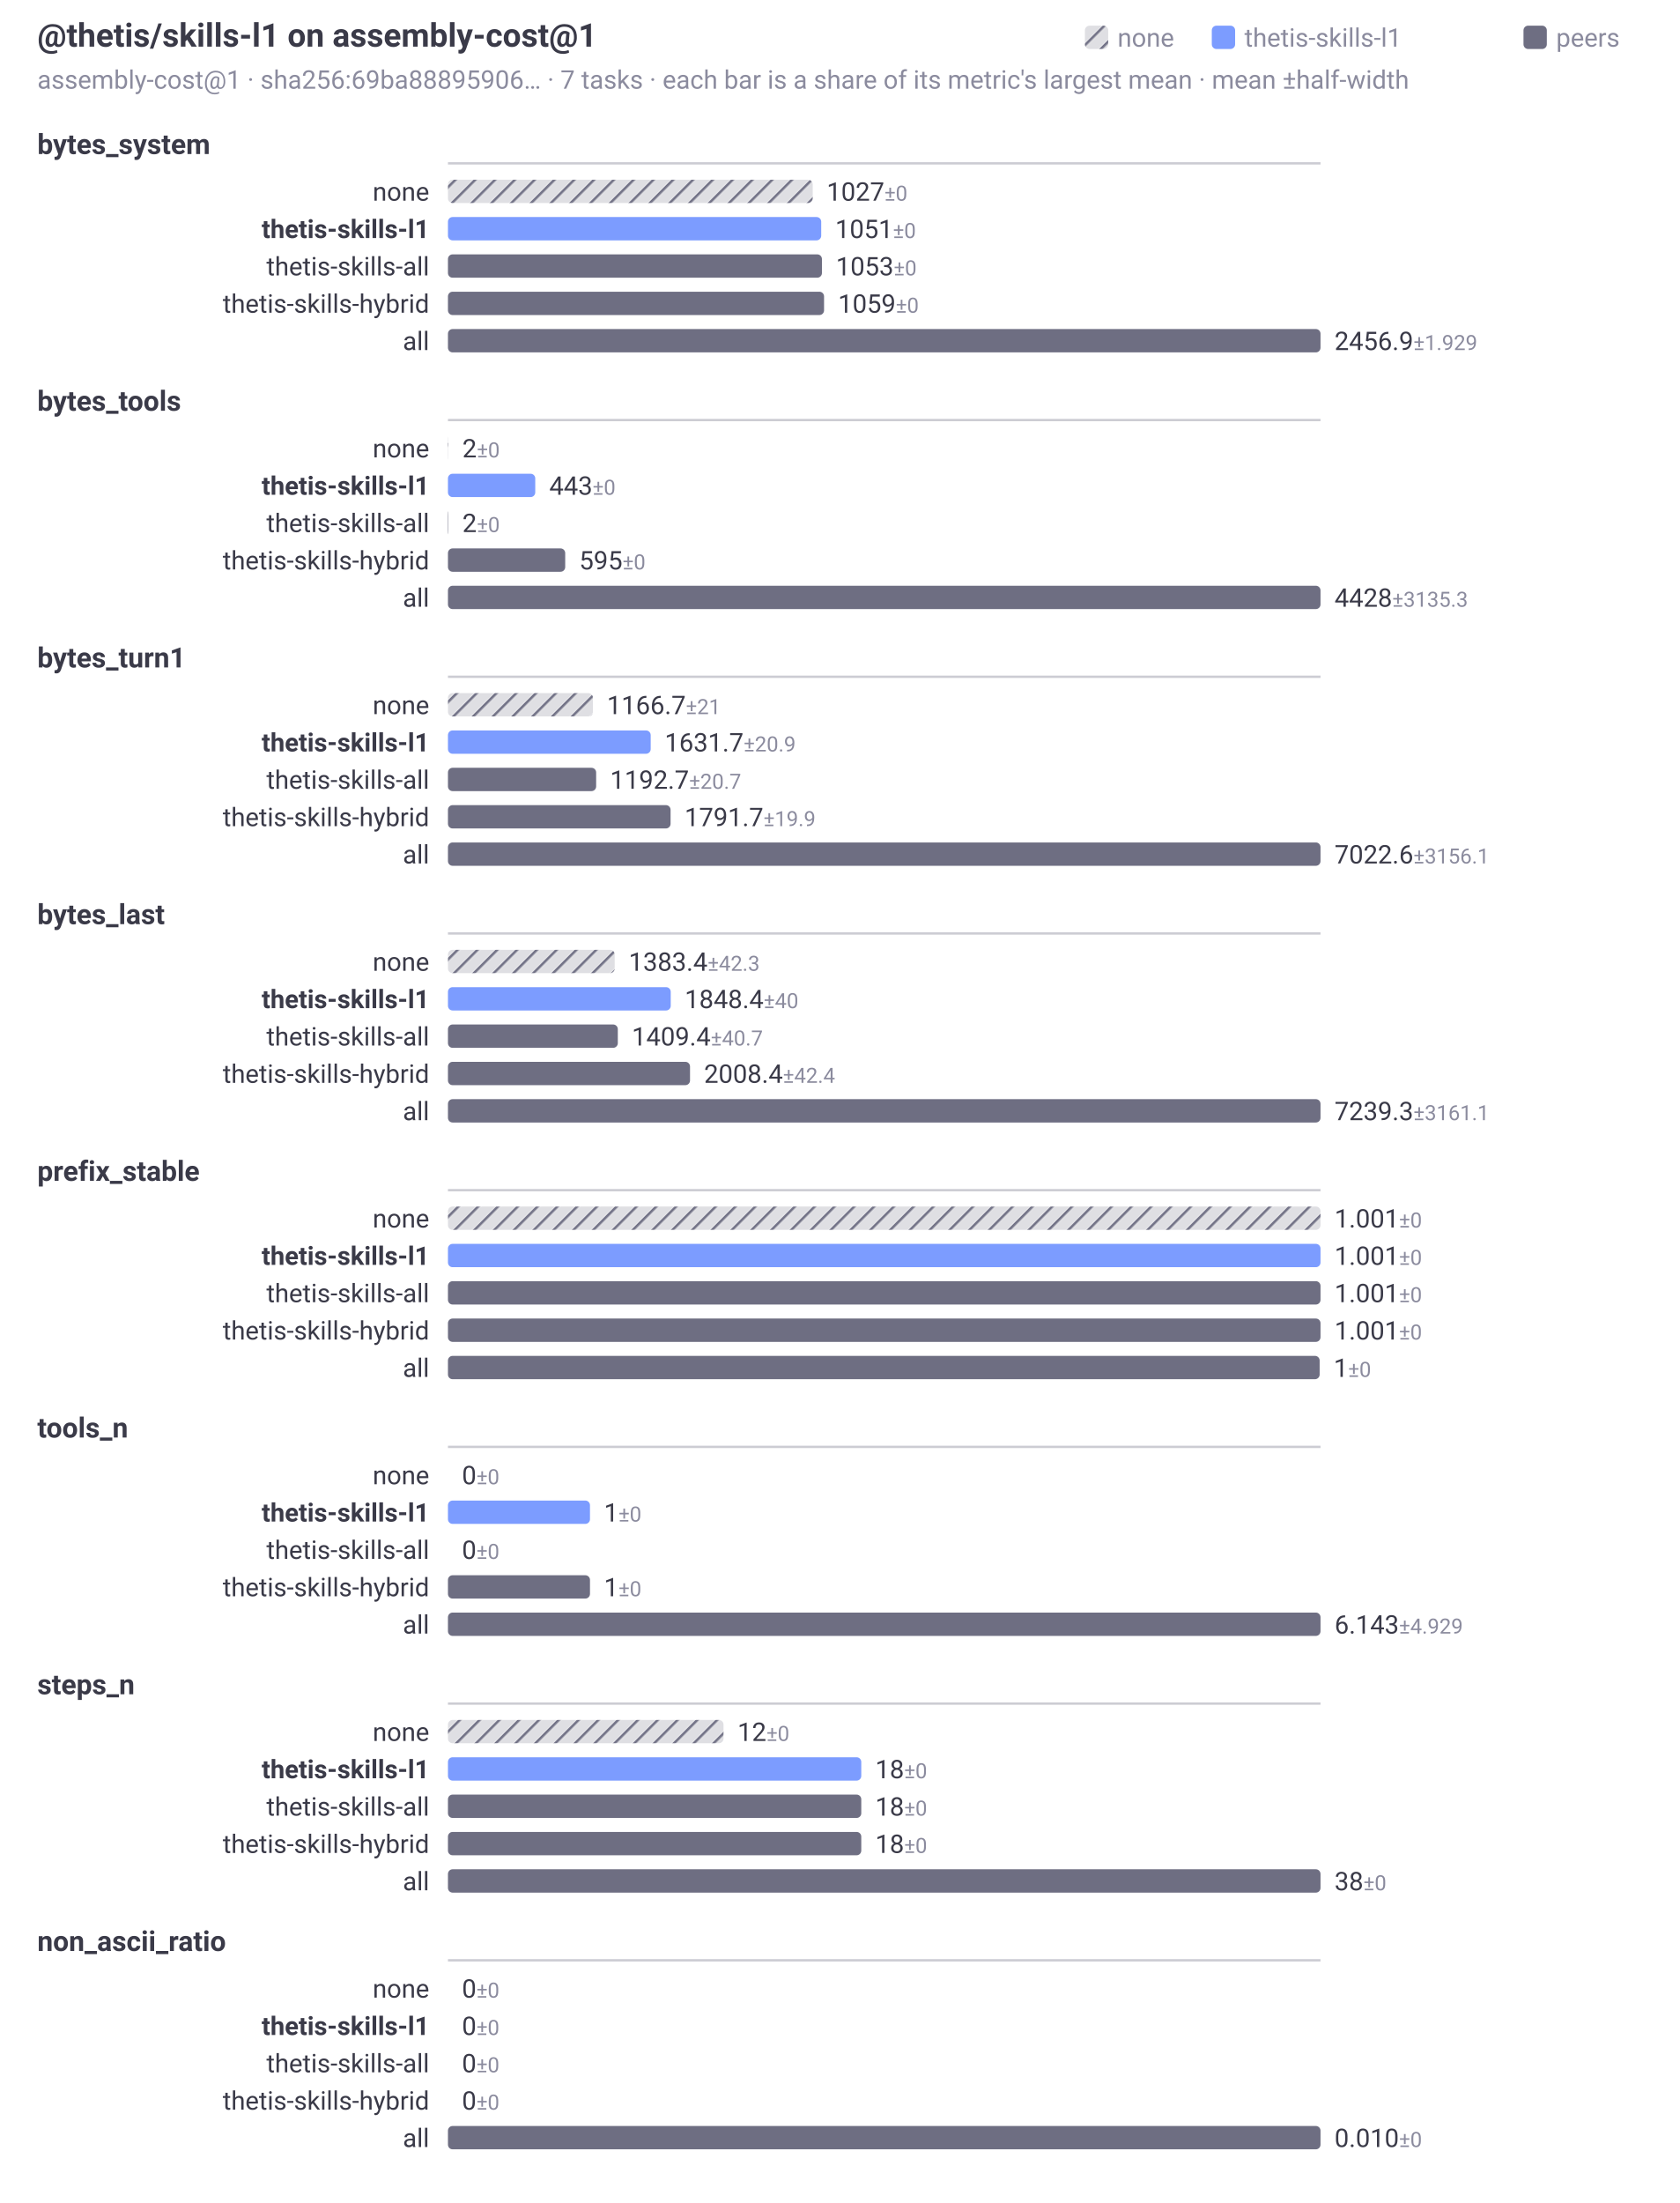
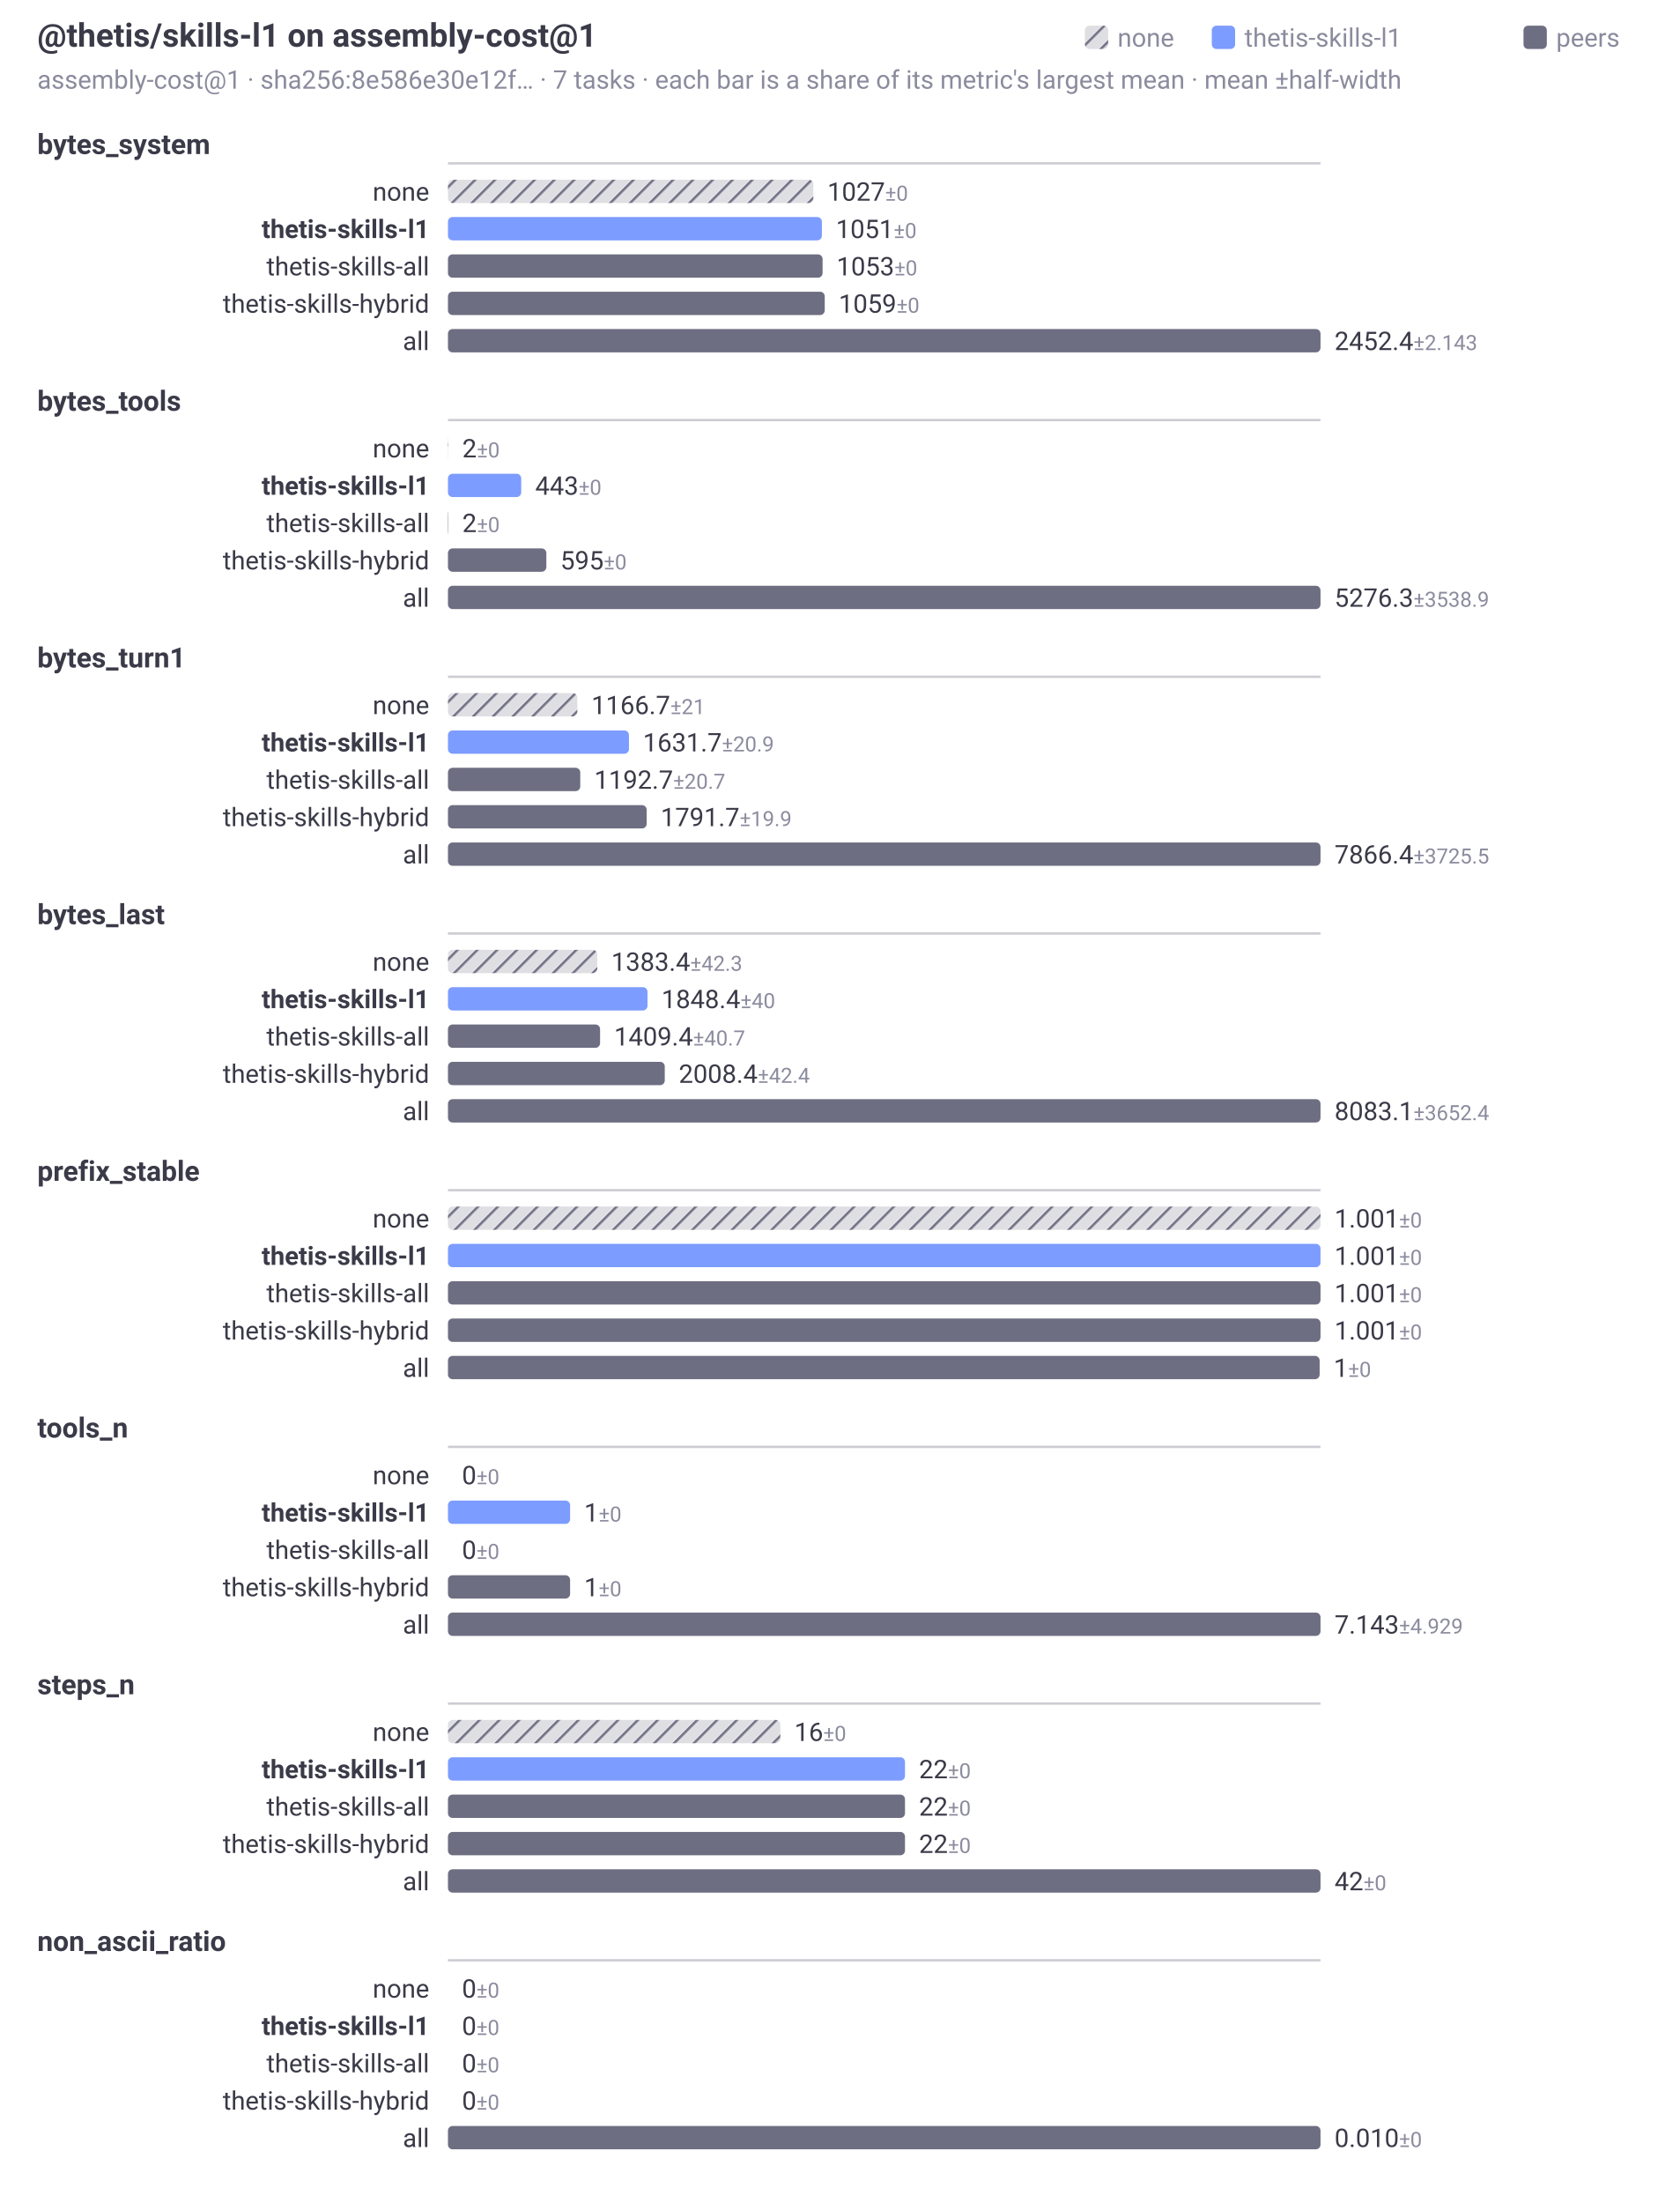
<svg xmlns="http://www.w3.org/2000/svg" width="720" height="944" viewBox="0 0 720 944" role="img" aria-labelledby="t d" font-family="system-ui, -apple-system, Segoe UI, Roboto, sans-serif">
  <style>.t{fill:#3a3a48}.f{fill:#8b8b9e}@media (prefers-color-scheme:dark){.t{fill:#d2d2dc}.f{fill:#9a9aae}}</style>
  <defs>
    <pattern id="hatch" width="6" height="6" patternUnits="userSpaceOnUse" patternTransform="rotate(45)">
      <rect width="6" height="6" fill="#6e6e82" fill-opacity="0.22" />
      <line x1="0" y1="0" x2="0" y2="6" stroke="#6e6e82" stroke-width="2" />
    </pattern>
  </defs>
  <text class="t" x="16" y="20" font-size="14" font-weight="600">@thetis/skills-l1 on assembly-cost@1</text>
-   <text class="f" x="16" y="38" font-size="11">assembly-cost@1 · sha256:69ba88895906… · 7 tasks · each bar is a share of its metric's largest mean · mean ±half-width</text>
+   <text class="f" x="16" y="38" font-size="11">assembly-cost@1 · sha256:8e586e30e12f… · 7 tasks · each bar is a share of its metric's largest mean · mean ±half-width</text>
  <rect x="653" y="11" width="10" height="10" rx="2" fill="#6e6e82" />
  <text class="f" x="667" y="20" font-size="11">peers</text>
  <rect x="519.4" y="11" width="10" height="10" rx="2" fill="#7c9cff" />
  <text class="f" x="533.4" y="20" font-size="11">thetis-skills-l1</text>
  <rect x="465" y="11" width="10" height="10" rx="2" fill="url(#hatch)" />
  <text class="f" x="479" y="20" font-size="11">none</text>
  <text class="t" x="16" y="66" font-size="12" font-weight="600">bytes_system</text>
  <line x1="192" y1="70" x2="566" y2="70" stroke="#6e6e82" stroke-opacity="0.35" stroke-width="1" />
  <text class="t" x="184" y="86" font-size="11" text-anchor="end">none</text>
-   <rect x="192" y="77" width="156.34" height="10" rx="2" fill="url(#hatch)" />
-   <text class="t" x="354.34" y="86" font-size="11">1027<tspan class="f" font-size="9"> ±0</tspan>
+   <rect x="192" y="77" width="156.62" height="10" rx="2" fill="url(#hatch)" />
+   <text class="t" x="354.62" y="86" font-size="11">1027<tspan class="f" font-size="9"> ±0</tspan>
  </text>
  <text class="t" x="184" y="102" font-size="11" text-anchor="end" font-weight="600">thetis-skills-l1</text>
-   <rect x="192" y="93" width="159.99" height="10" rx="2" fill="#7c9cff" />
-   <text class="t" x="357.99" y="102" font-size="11">1051<tspan class="f" font-size="9"> ±0</tspan>
+   <rect x="192" y="93" width="160.28" height="10" rx="2" fill="#7c9cff" />
+   <text class="t" x="358.28" y="102" font-size="11">1051<tspan class="f" font-size="9"> ±0</tspan>
  </text>
  <text class="t" x="184" y="118" font-size="11" text-anchor="end">thetis-skills-all</text>
-   <rect x="192" y="109" width="160.3" height="10" rx="2" fill="#6e6e82" />
-   <text class="t" x="358.3" y="118" font-size="11">1053<tspan class="f" font-size="9"> ±0</tspan>
+   <rect x="192" y="109" width="160.58" height="10" rx="2" fill="#6e6e82" />
+   <text class="t" x="358.58" y="118" font-size="11">1053<tspan class="f" font-size="9"> ±0</tspan>
  </text>
  <text class="t" x="184" y="134" font-size="11" text-anchor="end">thetis-skills-hybrid</text>
-   <rect x="192" y="125" width="161.21" height="10" rx="2" fill="#6e6e82" />
-   <text class="t" x="359.21" y="134" font-size="11">1059<tspan class="f" font-size="9"> ±0</tspan>
+   <rect x="192" y="125" width="161.5" height="10" rx="2" fill="#6e6e82" />
+   <text class="t" x="359.5" y="134" font-size="11">1059<tspan class="f" font-size="9"> ±0</tspan>
  </text>
  <text class="t" x="184" y="150" font-size="11" text-anchor="end">all</text>
  <rect x="192" y="141" width="374" height="10" rx="2" fill="#6e6e82" />
-   <text class="t" x="572" y="150" font-size="11">2456.9<tspan class="f" font-size="9"> ±1.929</tspan>
+   <text class="t" x="572" y="150" font-size="11">2452.4<tspan class="f" font-size="9"> ±2.143</tspan>
  </text>
  <text class="t" x="16" y="176" font-size="12" font-weight="600">bytes_tools</text>
  <line x1="192" y1="180" x2="566" y2="180" stroke="#6e6e82" stroke-opacity="0.35" stroke-width="1" />
  <text class="t" x="184" y="196" font-size="11" text-anchor="end">none</text>
-   <rect x="192" y="187" width="0.17" height="10" rx="2" fill="url(#hatch)" />
-   <text class="t" x="198.17" y="196" font-size="11">2<tspan class="f" font-size="9"> ±0</tspan>
+   <rect x="192" y="187" width="0.14" height="10" rx="2" fill="url(#hatch)" />
+   <text class="t" x="198.14" y="196" font-size="11">2<tspan class="f" font-size="9"> ±0</tspan>
  </text>
  <text class="t" x="184" y="212" font-size="11" text-anchor="end" font-weight="600">thetis-skills-l1</text>
-   <rect x="192" y="203" width="37.42" height="10" rx="2" fill="#7c9cff" />
-   <text class="t" x="235.42" y="212" font-size="11">443<tspan class="f" font-size="9"> ±0</tspan>
+   <rect x="192" y="203" width="31.4" height="10" rx="2" fill="#7c9cff" />
+   <text class="t" x="229.4" y="212" font-size="11">443<tspan class="f" font-size="9"> ±0</tspan>
  </text>
  <text class="t" x="184" y="228" font-size="11" text-anchor="end">thetis-skills-all</text>
-   <rect x="192" y="219" width="0.17" height="10" rx="2" fill="#6e6e82" />
-   <text class="t" x="198.17" y="228" font-size="11">2<tspan class="f" font-size="9"> ±0</tspan>
+   <rect x="192" y="219" width="0.14" height="10" rx="2" fill="#6e6e82" />
+   <text class="t" x="198.14" y="228" font-size="11">2<tspan class="f" font-size="9"> ±0</tspan>
  </text>
  <text class="t" x="184" y="244" font-size="11" text-anchor="end">thetis-skills-hybrid</text>
-   <rect x="192" y="235" width="50.26" height="10" rx="2" fill="#6e6e82" />
-   <text class="t" x="248.26" y="244" font-size="11">595<tspan class="f" font-size="9"> ±0</tspan>
+   <rect x="192" y="235" width="42.18" height="10" rx="2" fill="#6e6e82" />
+   <text class="t" x="240.18" y="244" font-size="11">595<tspan class="f" font-size="9"> ±0</tspan>
  </text>
  <text class="t" x="184" y="260" font-size="11" text-anchor="end">all</text>
  <rect x="192" y="251" width="374" height="10" rx="2" fill="#6e6e82" />
-   <text class="t" x="572" y="260" font-size="11">4428<tspan class="f" font-size="9"> ±3135.3</tspan>
+   <text class="t" x="572" y="260" font-size="11">5276.3<tspan class="f" font-size="9"> ±3538.9</tspan>
  </text>
  <text class="t" x="16" y="286" font-size="12" font-weight="600">bytes_turn1</text>
  <line x1="192" y1="290" x2="566" y2="290" stroke="#6e6e82" stroke-opacity="0.35" stroke-width="1" />
  <text class="t" x="184" y="306" font-size="11" text-anchor="end">none</text>
-   <rect x="192" y="297" width="62.14" height="10" rx="2" fill="url(#hatch)" />
-   <text class="t" x="260.14" y="306" font-size="11">1166.7<tspan class="f" font-size="9"> ±21</tspan>
+   <rect x="192" y="297" width="55.47" height="10" rx="2" fill="url(#hatch)" />
+   <text class="t" x="253.47" y="306" font-size="11">1166.7<tspan class="f" font-size="9"> ±21</tspan>
  </text>
  <text class="t" x="184" y="322" font-size="11" text-anchor="end" font-weight="600">thetis-skills-l1</text>
-   <rect x="192" y="313" width="86.9" height="10" rx="2" fill="#7c9cff" />
-   <text class="t" x="284.9" y="322" font-size="11">1631.7<tspan class="f" font-size="9"> ±20.9</tspan>
+   <rect x="192" y="313" width="77.58" height="10" rx="2" fill="#7c9cff" />
+   <text class="t" x="275.58" y="322" font-size="11">1631.7<tspan class="f" font-size="9"> ±20.9</tspan>
  </text>
  <text class="t" x="184" y="338" font-size="11" text-anchor="end">thetis-skills-all</text>
-   <rect x="192" y="329" width="63.52" height="10" rx="2" fill="#6e6e82" />
-   <text class="t" x="261.52" y="338" font-size="11">1192.7<tspan class="f" font-size="9"> ±20.7</tspan>
+   <rect x="192" y="329" width="56.71" height="10" rx="2" fill="#6e6e82" />
+   <text class="t" x="254.71" y="338" font-size="11">1192.7<tspan class="f" font-size="9"> ±20.7</tspan>
  </text>
  <text class="t" x="184" y="354" font-size="11" text-anchor="end">thetis-skills-hybrid</text>
-   <rect x="192" y="345" width="95.42" height="10" rx="2" fill="#6e6e82" />
-   <text class="t" x="293.42" y="354" font-size="11">1791.7<tspan class="f" font-size="9"> ±19.9</tspan>
+   <rect x="192" y="345" width="85.18" height="10" rx="2" fill="#6e6e82" />
+   <text class="t" x="283.18" y="354" font-size="11">1791.7<tspan class="f" font-size="9"> ±19.9</tspan>
  </text>
  <text class="t" x="184" y="370" font-size="11" text-anchor="end">all</text>
  <rect x="192" y="361" width="374" height="10" rx="2" fill="#6e6e82" />
-   <text class="t" x="572" y="370" font-size="11">7022.6<tspan class="f" font-size="9"> ±3156.1</tspan>
+   <text class="t" x="572" y="370" font-size="11">7866.4<tspan class="f" font-size="9"> ±3725.5</tspan>
  </text>
  <text class="t" x="16" y="396" font-size="12" font-weight="600">bytes_last</text>
  <line x1="192" y1="400" x2="566" y2="400" stroke="#6e6e82" stroke-opacity="0.35" stroke-width="1" />
  <text class="t" x="184" y="416" font-size="11" text-anchor="end">none</text>
-   <rect x="192" y="407" width="71.47" height="10" rx="2" fill="url(#hatch)" />
-   <text class="t" x="269.47" y="416" font-size="11">1383.4<tspan class="f" font-size="9"> ±42.3</tspan>
+   <rect x="192" y="407" width="64.01" height="10" rx="2" fill="url(#hatch)" />
+   <text class="t" x="262.01" y="416" font-size="11">1383.4<tspan class="f" font-size="9"> ±42.3</tspan>
  </text>
  <text class="t" x="184" y="432" font-size="11" text-anchor="end" font-weight="600">thetis-skills-l1</text>
-   <rect x="192" y="423" width="95.49" height="10" rx="2" fill="#7c9cff" />
-   <text class="t" x="293.49" y="432" font-size="11">1848.4<tspan class="f" font-size="9"> ±40</tspan>
+   <rect x="192" y="423" width="85.53" height="10" rx="2" fill="#7c9cff" />
+   <text class="t" x="283.53" y="432" font-size="11">1848.4<tspan class="f" font-size="9"> ±40</tspan>
  </text>
  <text class="t" x="184" y="448" font-size="11" text-anchor="end">thetis-skills-all</text>
-   <rect x="192" y="439" width="72.81" height="10" rx="2" fill="#6e6e82" />
-   <text class="t" x="270.81" y="448" font-size="11">1409.4<tspan class="f" font-size="9"> ±40.7</tspan>
+   <rect x="192" y="439" width="65.21" height="10" rx="2" fill="#6e6e82" />
+   <text class="t" x="263.21" y="448" font-size="11">1409.4<tspan class="f" font-size="9"> ±40.7</tspan>
  </text>
  <text class="t" x="184" y="464" font-size="11" text-anchor="end">thetis-skills-hybrid</text>
-   <rect x="192" y="455" width="103.76" height="10" rx="2" fill="#6e6e82" />
-   <text class="t" x="301.76" y="464" font-size="11">2008.4<tspan class="f" font-size="9"> ±42.4</tspan>
+   <rect x="192" y="455" width="92.93" height="10" rx="2" fill="#6e6e82" />
+   <text class="t" x="290.93" y="464" font-size="11">2008.4<tspan class="f" font-size="9"> ±42.4</tspan>
  </text>
  <text class="t" x="184" y="480" font-size="11" text-anchor="end">all</text>
  <rect x="192" y="471" width="374" height="10" rx="2" fill="#6e6e82" />
-   <text class="t" x="572" y="480" font-size="11">7239.3<tspan class="f" font-size="9"> ±3161.1</tspan>
+   <text class="t" x="572" y="480" font-size="11">8083.1<tspan class="f" font-size="9"> ±3652.4</tspan>
  </text>
  <text class="t" x="16" y="506" font-size="12" font-weight="600">prefix_stable</text>
  <line x1="192" y1="510" x2="566" y2="510" stroke="#6e6e82" stroke-opacity="0.35" stroke-width="1" />
  <text class="t" x="184" y="526" font-size="11" text-anchor="end">none</text>
  <rect x="192" y="517" width="374" height="10" rx="2" fill="url(#hatch)" />
  <text class="t" x="572" y="526" font-size="11">1.001<tspan class="f" font-size="9"> ±0</tspan>
  </text>
  <text class="t" x="184" y="542" font-size="11" text-anchor="end" font-weight="600">thetis-skills-l1</text>
  <rect x="192" y="533" width="374" height="10" rx="2" fill="#7c9cff" />
  <text class="t" x="572" y="542" font-size="11">1.001<tspan class="f" font-size="9"> ±0</tspan>
  </text>
  <text class="t" x="184" y="558" font-size="11" text-anchor="end">thetis-skills-all</text>
  <rect x="192" y="549" width="374" height="10" rx="2" fill="#6e6e82" />
  <text class="t" x="572" y="558" font-size="11">1.001<tspan class="f" font-size="9"> ±0</tspan>
  </text>
  <text class="t" x="184" y="574" font-size="11" text-anchor="end">thetis-skills-hybrid</text>
  <rect x="192" y="565" width="374" height="10" rx="2" fill="#6e6e82" />
  <text class="t" x="572" y="574" font-size="11">1.001<tspan class="f" font-size="9"> ±0</tspan>
  </text>
  <text class="t" x="184" y="590" font-size="11" text-anchor="end">all</text>
  <rect x="192" y="581" width="373.63" height="10" rx="2" fill="#6e6e82" />
  <text class="t" x="571.63" y="590" font-size="11">1<tspan class="f" font-size="9"> ±0</tspan>
  </text>
  <text class="t" x="16" y="616" font-size="12" font-weight="600">tools_n</text>
  <line x1="192" y1="620" x2="566" y2="620" stroke="#6e6e82" stroke-opacity="0.35" stroke-width="1" />
  <text class="t" x="184" y="636" font-size="11" text-anchor="end">none</text>
  <rect x="192" y="627" width="0" height="10" rx="2" fill="url(#hatch)" />
  <text class="t" x="198" y="636" font-size="11">0<tspan class="f" font-size="9"> ±0</tspan>
  </text>
  <text class="t" x="184" y="652" font-size="11" text-anchor="end" font-weight="600">thetis-skills-l1</text>
-   <rect x="192" y="643" width="60.88" height="10" rx="2" fill="#7c9cff" />
-   <text class="t" x="258.88" y="652" font-size="11">1<tspan class="f" font-size="9"> ±0</tspan>
+   <rect x="192" y="643" width="52.36" height="10" rx="2" fill="#7c9cff" />
+   <text class="t" x="250.36" y="652" font-size="11">1<tspan class="f" font-size="9"> ±0</tspan>
  </text>
  <text class="t" x="184" y="668" font-size="11" text-anchor="end">thetis-skills-all</text>
  <rect x="192" y="659" width="0" height="10" rx="2" fill="#6e6e82" />
  <text class="t" x="198" y="668" font-size="11">0<tspan class="f" font-size="9"> ±0</tspan>
  </text>
  <text class="t" x="184" y="684" font-size="11" text-anchor="end">thetis-skills-hybrid</text>
-   <rect x="192" y="675" width="60.88" height="10" rx="2" fill="#6e6e82" />
-   <text class="t" x="258.88" y="684" font-size="11">1<tspan class="f" font-size="9"> ±0</tspan>
+   <rect x="192" y="675" width="52.36" height="10" rx="2" fill="#6e6e82" />
+   <text class="t" x="250.36" y="684" font-size="11">1<tspan class="f" font-size="9"> ±0</tspan>
  </text>
  <text class="t" x="184" y="700" font-size="11" text-anchor="end">all</text>
  <rect x="192" y="691" width="374" height="10" rx="2" fill="#6e6e82" />
-   <text class="t" x="572" y="700" font-size="11">6.143<tspan class="f" font-size="9"> ±4.929</tspan>
+   <text class="t" x="572" y="700" font-size="11">7.143<tspan class="f" font-size="9"> ±4.929</tspan>
  </text>
  <text class="t" x="16" y="726" font-size="12" font-weight="600">steps_n</text>
  <line x1="192" y1="730" x2="566" y2="730" stroke="#6e6e82" stroke-opacity="0.35" stroke-width="1" />
  <text class="t" x="184" y="746" font-size="11" text-anchor="end">none</text>
-   <rect x="192" y="737" width="118.11" height="10" rx="2" fill="url(#hatch)" />
-   <text class="t" x="316.11" y="746" font-size="11">12<tspan class="f" font-size="9"> ±0</tspan>
+   <rect x="192" y="737" width="142.48" height="10" rx="2" fill="url(#hatch)" />
+   <text class="t" x="340.48" y="746" font-size="11">16<tspan class="f" font-size="9"> ±0</tspan>
  </text>
  <text class="t" x="184" y="762" font-size="11" text-anchor="end" font-weight="600">thetis-skills-l1</text>
-   <rect x="192" y="753" width="177.16" height="10" rx="2" fill="#7c9cff" />
-   <text class="t" x="375.16" y="762" font-size="11">18<tspan class="f" font-size="9"> ±0</tspan>
+   <rect x="192" y="753" width="195.9" height="10" rx="2" fill="#7c9cff" />
+   <text class="t" x="393.9" y="762" font-size="11">22<tspan class="f" font-size="9"> ±0</tspan>
  </text>
  <text class="t" x="184" y="778" font-size="11" text-anchor="end">thetis-skills-all</text>
-   <rect x="192" y="769" width="177.16" height="10" rx="2" fill="#6e6e82" />
-   <text class="t" x="375.16" y="778" font-size="11">18<tspan class="f" font-size="9"> ±0</tspan>
+   <rect x="192" y="769" width="195.9" height="10" rx="2" fill="#6e6e82" />
+   <text class="t" x="393.9" y="778" font-size="11">22<tspan class="f" font-size="9"> ±0</tspan>
  </text>
  <text class="t" x="184" y="794" font-size="11" text-anchor="end">thetis-skills-hybrid</text>
-   <rect x="192" y="785" width="177.16" height="10" rx="2" fill="#6e6e82" />
-   <text class="t" x="375.16" y="794" font-size="11">18<tspan class="f" font-size="9"> ±0</tspan>
+   <rect x="192" y="785" width="195.9" height="10" rx="2" fill="#6e6e82" />
+   <text class="t" x="393.9" y="794" font-size="11">22<tspan class="f" font-size="9"> ±0</tspan>
  </text>
  <text class="t" x="184" y="810" font-size="11" text-anchor="end">all</text>
  <rect x="192" y="801" width="374" height="10" rx="2" fill="#6e6e82" />
-   <text class="t" x="572" y="810" font-size="11">38<tspan class="f" font-size="9"> ±0</tspan>
+   <text class="t" x="572" y="810" font-size="11">42<tspan class="f" font-size="9"> ±0</tspan>
  </text>
  <text class="t" x="16" y="836" font-size="12" font-weight="600">non_ascii_ratio</text>
  <line x1="192" y1="840" x2="566" y2="840" stroke="#6e6e82" stroke-opacity="0.35" stroke-width="1" />
  <text class="t" x="184" y="856" font-size="11" text-anchor="end">none</text>
  <rect x="192" y="847" width="0" height="10" rx="2" fill="url(#hatch)" />
  <text class="t" x="198" y="856" font-size="11">0<tspan class="f" font-size="9"> ±0</tspan>
  </text>
  <text class="t" x="184" y="872" font-size="11" text-anchor="end" font-weight="600">thetis-skills-l1</text>
  <rect x="192" y="863" width="0" height="10" rx="2" fill="#7c9cff" />
  <text class="t" x="198" y="872" font-size="11">0<tspan class="f" font-size="9"> ±0</tspan>
  </text>
  <text class="t" x="184" y="888" font-size="11" text-anchor="end">thetis-skills-all</text>
  <rect x="192" y="879" width="0" height="10" rx="2" fill="#6e6e82" />
  <text class="t" x="198" y="888" font-size="11">0<tspan class="f" font-size="9"> ±0</tspan>
  </text>
  <text class="t" x="184" y="904" font-size="11" text-anchor="end">thetis-skills-hybrid</text>
  <rect x="192" y="895" width="0" height="10" rx="2" fill="#6e6e82" />
  <text class="t" x="198" y="904" font-size="11">0<tspan class="f" font-size="9"> ±0</tspan>
  </text>
  <text class="t" x="184" y="920" font-size="11" text-anchor="end">all</text>
  <rect x="192" y="911" width="374" height="10" rx="2" fill="#6e6e82" />
  <text class="t" x="572" y="920" font-size="11">0.010<tspan class="f" font-size="9"> ±0</tspan>
  </text>
</svg>
